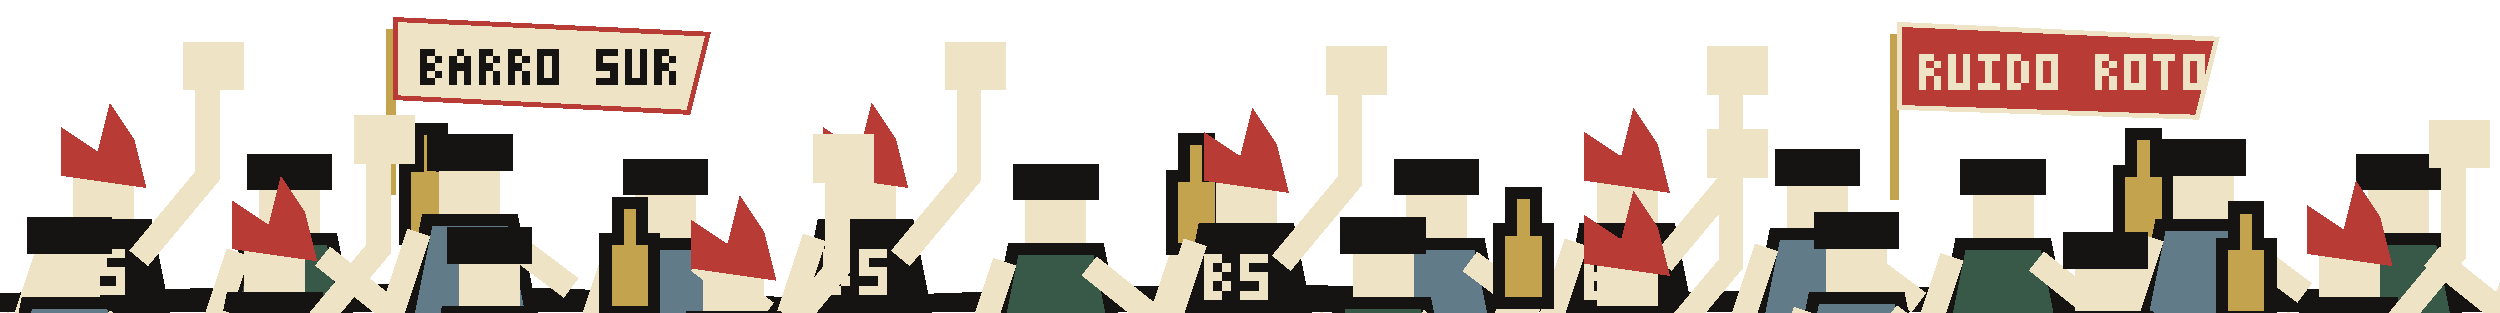
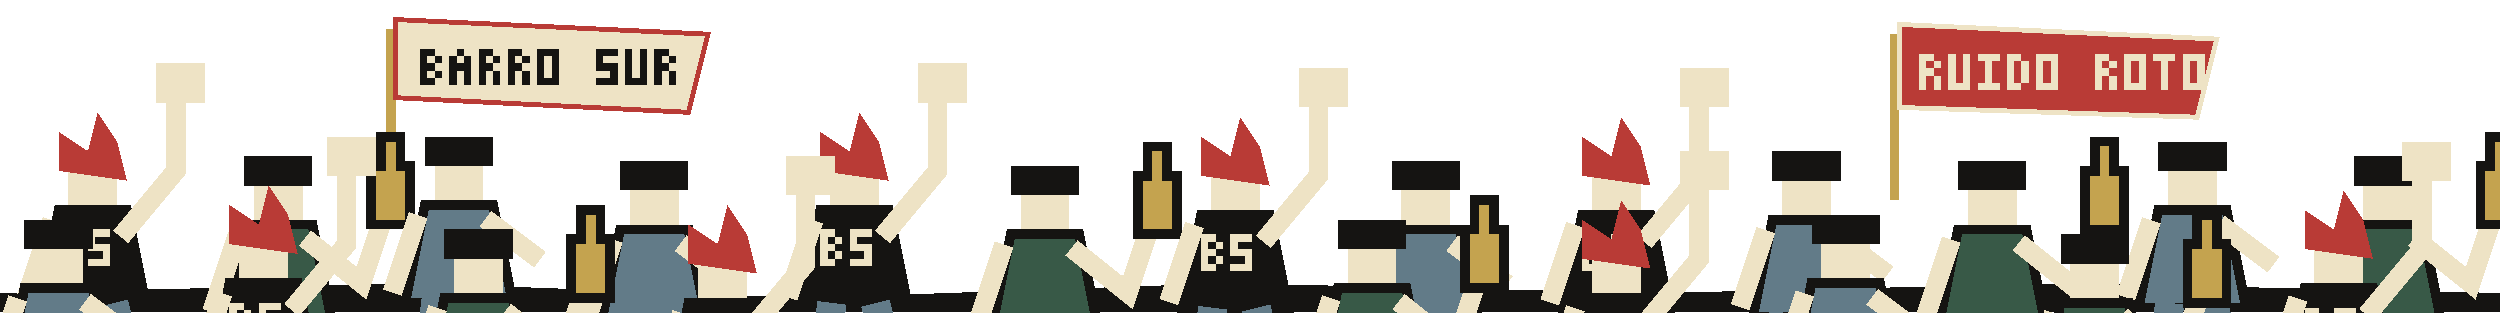
<svg xmlns="http://www.w3.org/2000/svg" width="512" height="64" viewBox="0 0 512 64" shape-rendering="crispEdges" stroke-linejoin="miter" stroke-linecap="square">
  <defs>
-     <g id="punk" transform="scale(2.5)">
+     <g id="punk" transform="scale(2)">
      <rect x="2" y="0" width="5" height="6" fill="#eee3c5" />
      <path d="M1 2 L1 -2 L4 0 L5 -4 L7 -1 L8 3 Z" fill="#b93b36" />
      <path d="M1 6 H8 L10 16 H-1 Z" fill="#151412" stroke="#151412" stroke-width="1" />
      <path d="M1 8h1.5v0.75h-1.5Z M1 8.75h0.75v0.75h-0.75Z M2.5 8.75h0.75v0.75h-0.75Z M1 9.5h1.5v0.75h-1.5Z M1 10.25h0.75v0.75h-0.75Z M2.5 10.25h0.75v0.75h-0.75Z M1 11h1.5v0.75h-1.5Z" fill="#eee3c5" />
      <path d="M4 8h2.25v0.75h-2.25Z M4 8.75h0.75v0.75h-0.75Z M4 9.5h2.25v0.75h-2.25Z M5.5 10.25h0.75v0.75h-0.75Z M4 11h2.25v0.75h-2.25Z" fill="#eee3c5" />
      <path d="M2 17 L1 25 M7 17 L9 25" fill="none" stroke="#627b88" stroke-width="3" />
      <path d="M0 8 L-2 14 M8 8 L13 2 V-6" fill="none" stroke="#eee3c5" stroke-width="2" />
      <rect x="11" y="-9" width="5" height="4" fill="#eee3c5" />
    </g>
-     <g id="drinker" transform="scale(2.5)">
+     <g id="drinker" transform="scale(2)">
      <rect x="2" y="0" width="5" height="6" fill="#eee3c5" />
      <rect x="1" y="-1" width="7" height="3" fill="#151412" />
      <path d="M1 6 H8 L10 16 H-1 Z" fill="#385947" stroke="#151412" stroke-width="1" />
      <path d="M2 17 L1 25 M7 17 L9 25" fill="none" stroke="#627b88" stroke-width="3" />
      <path d="M0 8 L-2 14 M8 8 L13 12 L15 6" fill="none" stroke="#eee3c5" stroke-width="2" />
      <path d="M14 6 v-6 h1 v-3 h2 v3 h1 v6 Z" fill="#c4a34f" stroke="#151412" stroke-width="1" />
    </g>
-     <g id="neighbor" transform="scale(2.5)">
+     <g id="neighbor" transform="scale(2)">
      <rect x="2" y="0" width="5" height="6" fill="#eee3c5" />
      <rect x="1" y="-1" width="7" height="3" fill="#151412" />
      <path d="M1 6 H8 L10 16 H-1 Z" fill="#627b88" stroke="#151412" stroke-width="1" />
      <path d="M2 17 L1 25 M7 17 L9 25" fill="none" stroke="#627b88" stroke-width="3" />
      <path d="M0 8 L-2 14 M8 8 L12 11" fill="none" stroke="#eee3c5" stroke-width="2" />
    </g>
  </defs>
  <path d="M0 60 L85 58 L166 61 L251 58 L340 60 L424 58 L512 60 V64 H0 Z" fill="#151412" />
  <path d="M80 7 V39 M388 8 V40" fill="none" stroke="#c4a34f" stroke-width="2" />
  <g role="img" aria-label="Barro Sur">
    <path d="M81 4 L145 7 L141 23 L81 20 Z" fill="#eee3c5" stroke="#b93b36" stroke-width="1" />
    <path d="M86 10h3v1.5h-3Z M86 11.5h1.5v1.5h-1.5Z M89 11.5h1.5v1.5h-1.5Z M86 13h3v1.5h-3Z M86 14.5h1.5v1.5h-1.5Z M89 14.5h1.5v1.5h-1.5Z M86 16h3v1.5h-3Z" fill="#151412" />
    <path d="M93.5 10h1.5v1.5h-1.5Z M92 11.5h1.5v1.5h-1.5Z M95 11.5h1.5v1.5h-1.5Z M92 13h4.5v1.5h-4.5Z M92 14.5h1.5v1.5h-1.5Z M95 14.5h1.5v1.5h-1.5Z M92 16h1.5v1.5h-1.5Z M95 16h1.5v1.5h-1.5Z" fill="#151412" />
    <path d="M98 10h3v1.5h-3Z M98 11.5h1.5v1.5h-1.5Z M101 11.5h1.5v1.5h-1.5Z M98 13h3v1.5h-3Z M98 14.5h1.5v1.5h-1.5Z M101 14.5h1.5v1.5h-1.5Z M98 16h1.5v1.5h-1.5Z M101 16h1.5v1.5h-1.5Z" fill="#151412" />
    <path d="M104 10h3v1.5h-3Z M104 11.5h1.5v1.5h-1.5Z M107 11.5h1.5v1.5h-1.5Z M104 13h3v1.5h-3Z M104 14.5h1.5v1.5h-1.5Z M107 14.5h1.5v1.5h-1.5Z M104 16h1.5v1.5h-1.5Z M107 16h1.5v1.5h-1.5Z" fill="#151412" />
    <path d="M110 10h4.5v1.5h-4.5Z M110 11.5h1.5v1.5h-1.5Z M113 11.5h1.5v1.5h-1.5Z M110 13h1.5v1.5h-1.5Z M113 13h1.5v1.5h-1.5Z M110 14.5h1.5v1.5h-1.5Z M113 14.5h1.5v1.5h-1.5Z M110 16h4.5v1.5h-4.5Z" fill="#151412" />
    <path d="M122 10h4.5v1.5h-4.5Z M122 11.5h1.5v1.5h-1.5Z M122 13h4.5v1.5h-4.5Z M125 14.5h1.5v1.5h-1.5Z M122 16h4.5v1.5h-4.5Z" fill="#151412" />
    <path d="M128 10h1.5v1.5h-1.5Z M131 10h1.5v1.5h-1.5Z M128 11.5h1.5v1.5h-1.5Z M131 11.5h1.5v1.5h-1.5Z M128 13h1.5v1.5h-1.5Z M131 13h1.5v1.5h-1.5Z M128 14.5h1.5v1.5h-1.5Z M131 14.5h1.5v1.5h-1.5Z M128 16h4.5v1.5h-4.5Z" fill="#151412" />
    <path d="M134 10h3v1.5h-3Z M134 11.5h1.5v1.5h-1.5Z M137 11.5h1.5v1.5h-1.5Z M134 13h3v1.5h-3Z M134 14.5h1.5v1.5h-1.5Z M137 14.5h1.5v1.5h-1.5Z M134 16h1.5v1.5h-1.5Z M137 16h1.5v1.5h-1.5Z" fill="#151412" />
  </g>
  <g role="img" aria-label="Ruido Roto">
    <path d="M389 5 L454 8 L450 24 L389 22 Z" fill="#b93b36" stroke="#eee3c5" stroke-width="1" />
    <path d="M393 11h3v1.5h-3Z M393 12.5h1.5v1.5h-1.5Z M396 12.5h1.5v1.5h-1.5Z M393 14h3v1.5h-3Z M393 15.5h1.5v1.5h-1.5Z M396 15.5h1.5v1.5h-1.5Z M393 17h1.5v1.5h-1.5Z M396 17h1.5v1.5h-1.5Z" fill="#eee3c5" />
    <path d="M399 11h1.5v1.5h-1.5Z M402 11h1.5v1.5h-1.5Z M399 12.5h1.5v1.5h-1.5Z M402 12.5h1.5v1.5h-1.5Z M399 14h1.5v1.5h-1.5Z M402 14h1.5v1.5h-1.5Z M399 15.5h1.5v1.5h-1.5Z M402 15.5h1.5v1.5h-1.5Z M399 17h4.5v1.5h-4.5Z" fill="#eee3c5" />
    <path d="M405 11h4.5v1.5h-4.5Z M406.5 12.5h1.5v1.5h-1.5Z M406.5 14h1.5v1.5h-1.5Z M406.5 15.5h1.5v1.5h-1.5Z M405 17h4.5v1.5h-4.5Z" fill="#eee3c5" />
    <path d="M411 11h3v1.5h-3Z M411 12.5h1.5v1.5h-1.5Z M414 12.5h1.5v1.5h-1.5Z M411 14h1.5v1.5h-1.5Z M414 14h1.5v1.5h-1.5Z M411 15.5h1.5v1.5h-1.5Z M414 15.5h1.5v1.5h-1.5Z M411 17h3v1.5h-3Z" fill="#eee3c5" />
    <path d="M417 11h4.5v1.5h-4.5Z M417 12.5h1.5v1.5h-1.5Z M420 12.5h1.5v1.5h-1.5Z M417 14h1.5v1.5h-1.5Z M420 14h1.5v1.5h-1.5Z M417 15.5h1.5v1.5h-1.5Z M420 15.5h1.5v1.5h-1.5Z M417 17h4.5v1.5h-4.5Z" fill="#eee3c5" />
    <path d="M429 11h3v1.5h-3Z M429 12.5h1.5v1.5h-1.5Z M432 12.5h1.5v1.5h-1.5Z M429 14h3v1.5h-3Z M429 15.5h1.5v1.5h-1.5Z M432 15.5h1.5v1.5h-1.5Z M429 17h1.5v1.5h-1.5Z M432 17h1.5v1.5h-1.5Z" fill="#eee3c5" />
    <path d="M435 11h4.5v1.5h-4.5Z M435 12.5h1.5v1.5h-1.5Z M438 12.5h1.5v1.5h-1.5Z M435 14h1.5v1.5h-1.5Z M438 14h1.5v1.5h-1.5Z M435 15.5h1.5v1.5h-1.5Z M438 15.5h1.5v1.5h-1.5Z M435 17h4.5v1.5h-4.5Z" fill="#eee3c5" />
    <path d="M441 11h4.5v1.5h-4.5Z M442.5 12.5h1.5v1.5h-1.5Z M442.5 14h1.5v1.5h-1.5Z M442.5 15.5h1.5v1.5h-1.5Z M442.5 17h1.5v1.5h-1.5Z" fill="#eee3c5" />
    <path d="M447 11h4.5v1.5h-4.5Z M447 12.5h1.5v1.5h-1.5Z M450 12.5h1.5v1.5h-1.5Z M447 14h1.5v1.5h-1.5Z M450 14h1.5v1.5h-1.5Z M447 15.5h1.5v1.5h-1.5Z M450 15.5h1.5v1.5h-1.5Z M447 17h4.5v1.5h-4.5Z" fill="#eee3c5" />
  </g>
  <use href="#punk" x="10" y="31" />
  <use href="#drinker" x="48" y="34" />
  <use href="#neighbor" x="85" y="30" />
  <use href="#neighbor" x="125" y="35" />
  <use href="#punk" x="166" y="31" />
  <use href="#drinker" x="205" y="36" />
  <use href="#punk" x="244" y="32" />
  <use href="#neighbor" x="283" y="35" />
  <use href="#punk" x="322" y="32" />
  <use href="#neighbor" x="361" y="33" />
  <use href="#drinker" x="399" y="35" />
  <use href="#neighbor" x="440" y="31" />
  <use href="#drinker" x="480" y="34" />
  <use href="#neighbor" x="3" y="47" />
  <use href="#punk" x="45" y="46" />
  <use href="#drinker" x="89" y="49" />
  <use href="#punk" x="139" y="50" />
  <use href="#drinker" x="272" y="47" />
  <use href="#punk" x="322" y="49" />
  <use href="#neighbor" x="369" y="46" />
  <use href="#drinker" x="420" y="50" />
  <use href="#punk" x="470" y="47" />
</svg>
